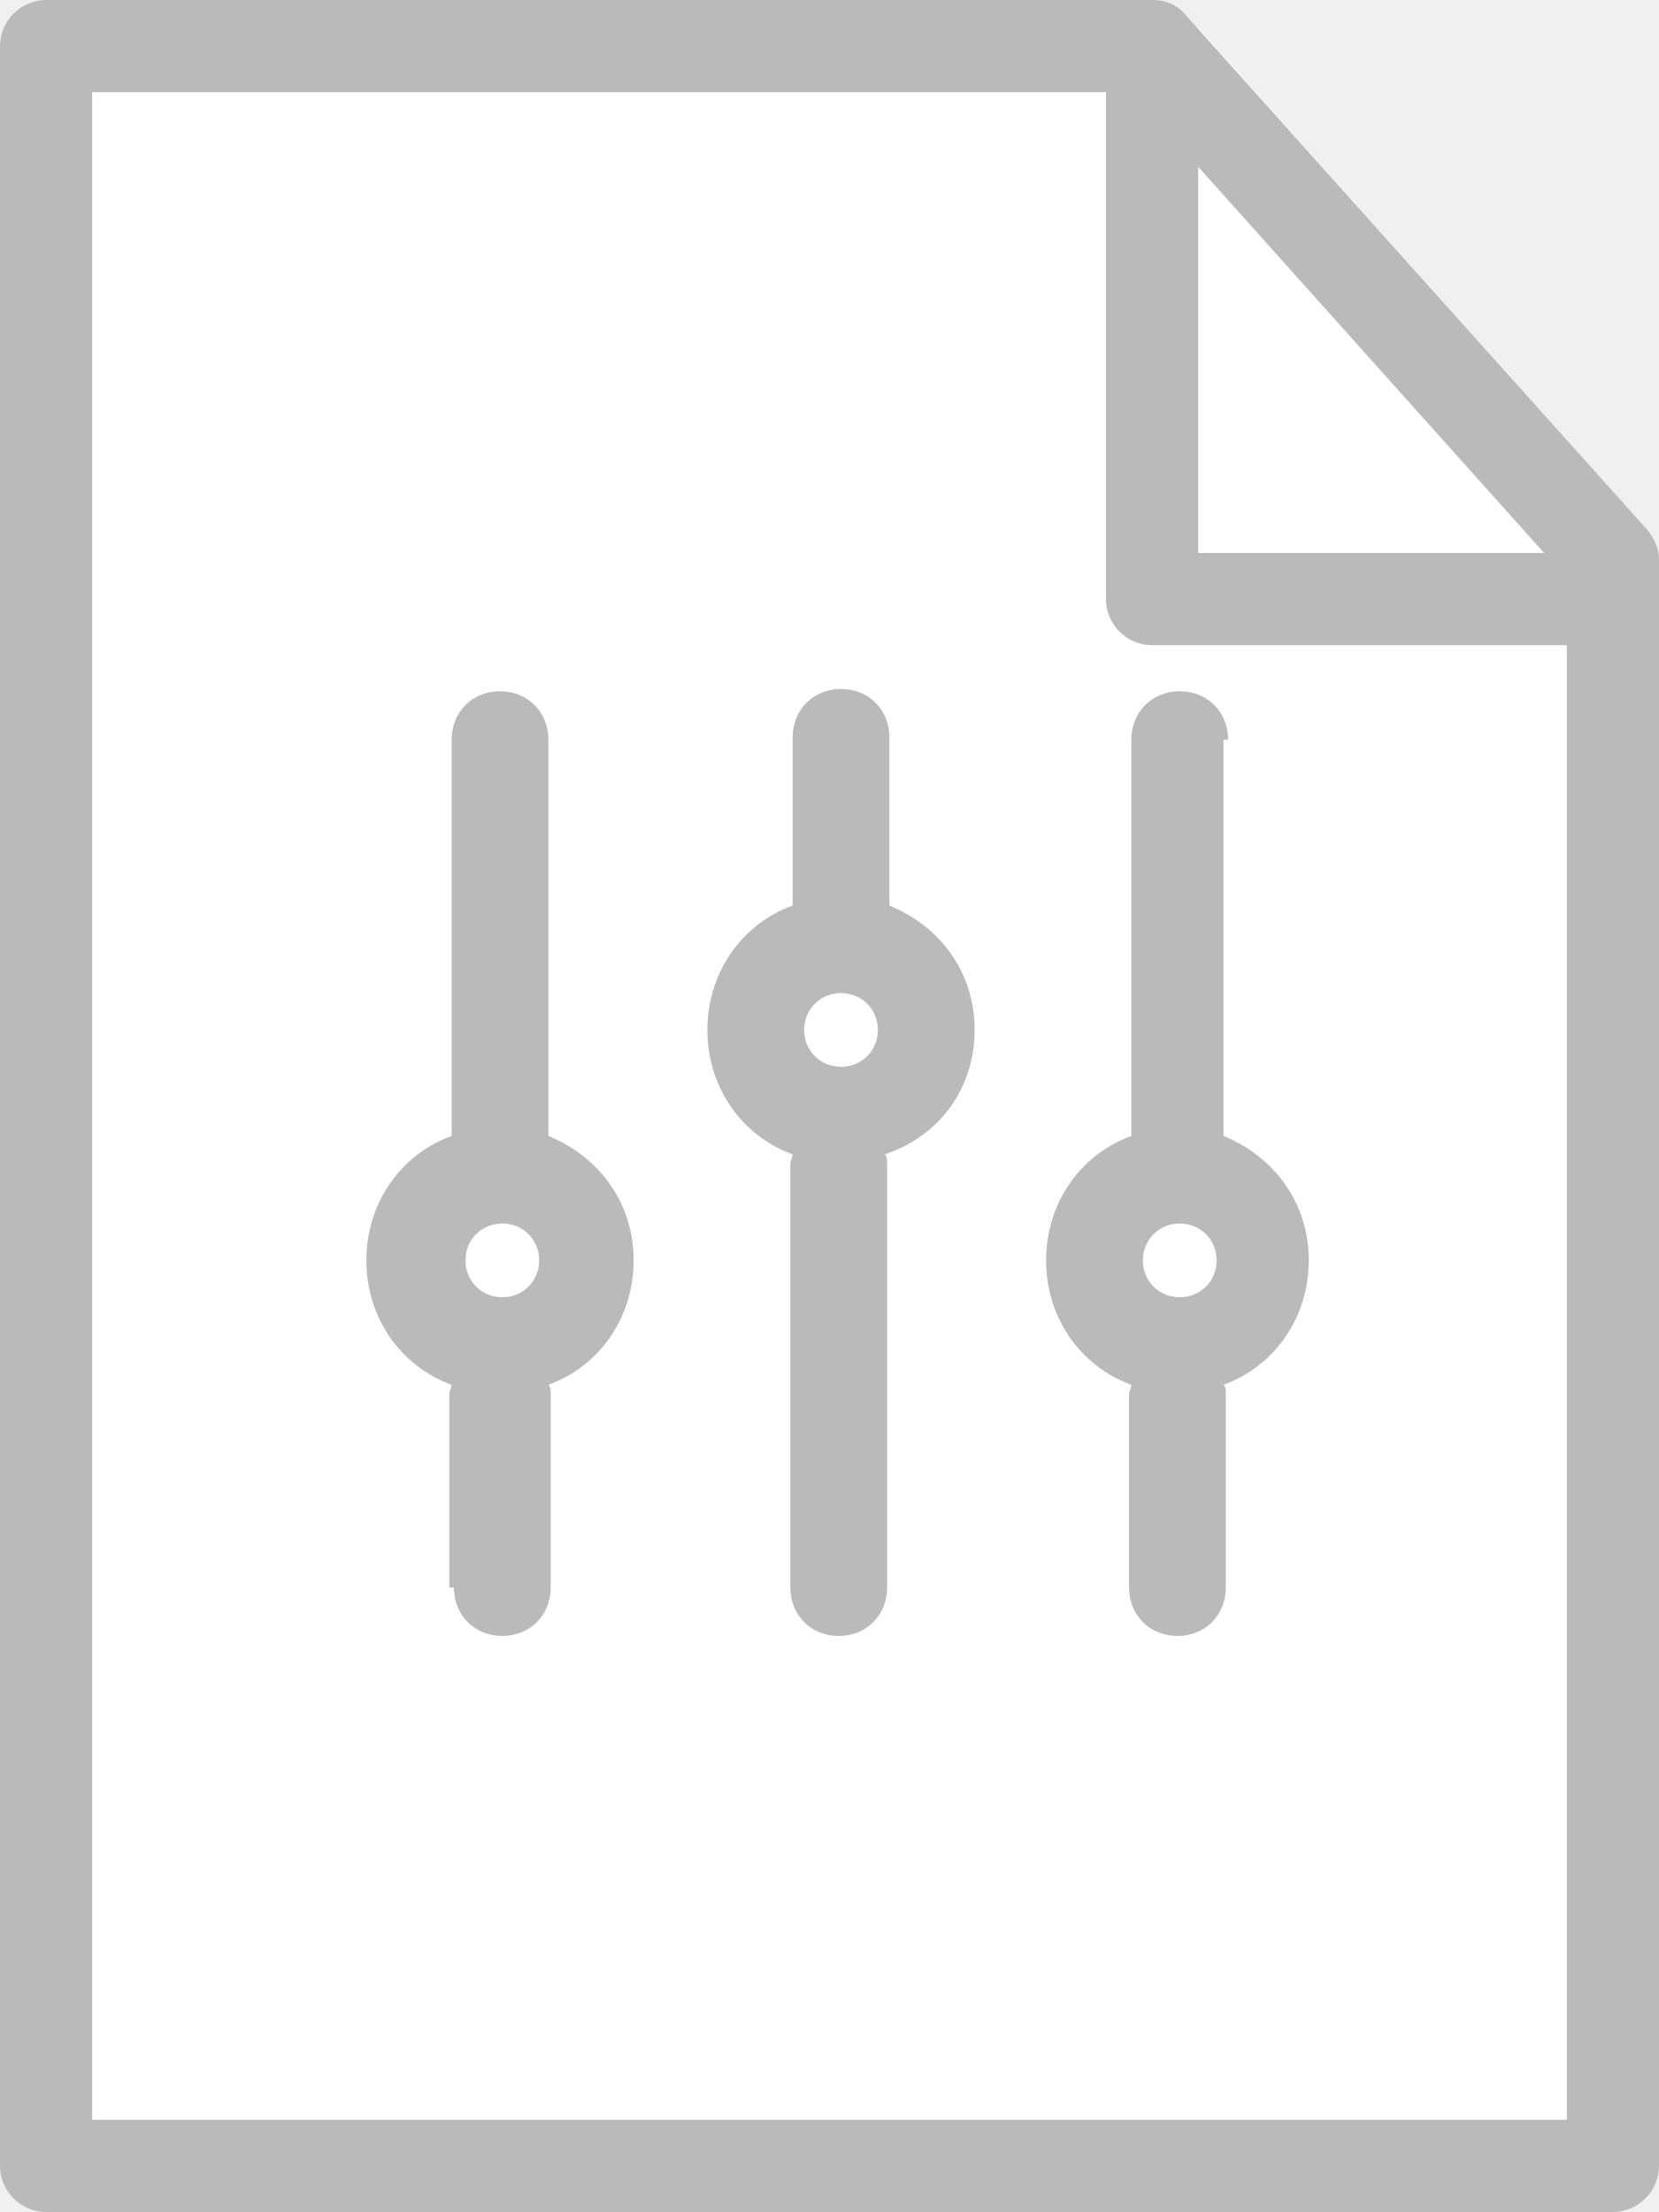
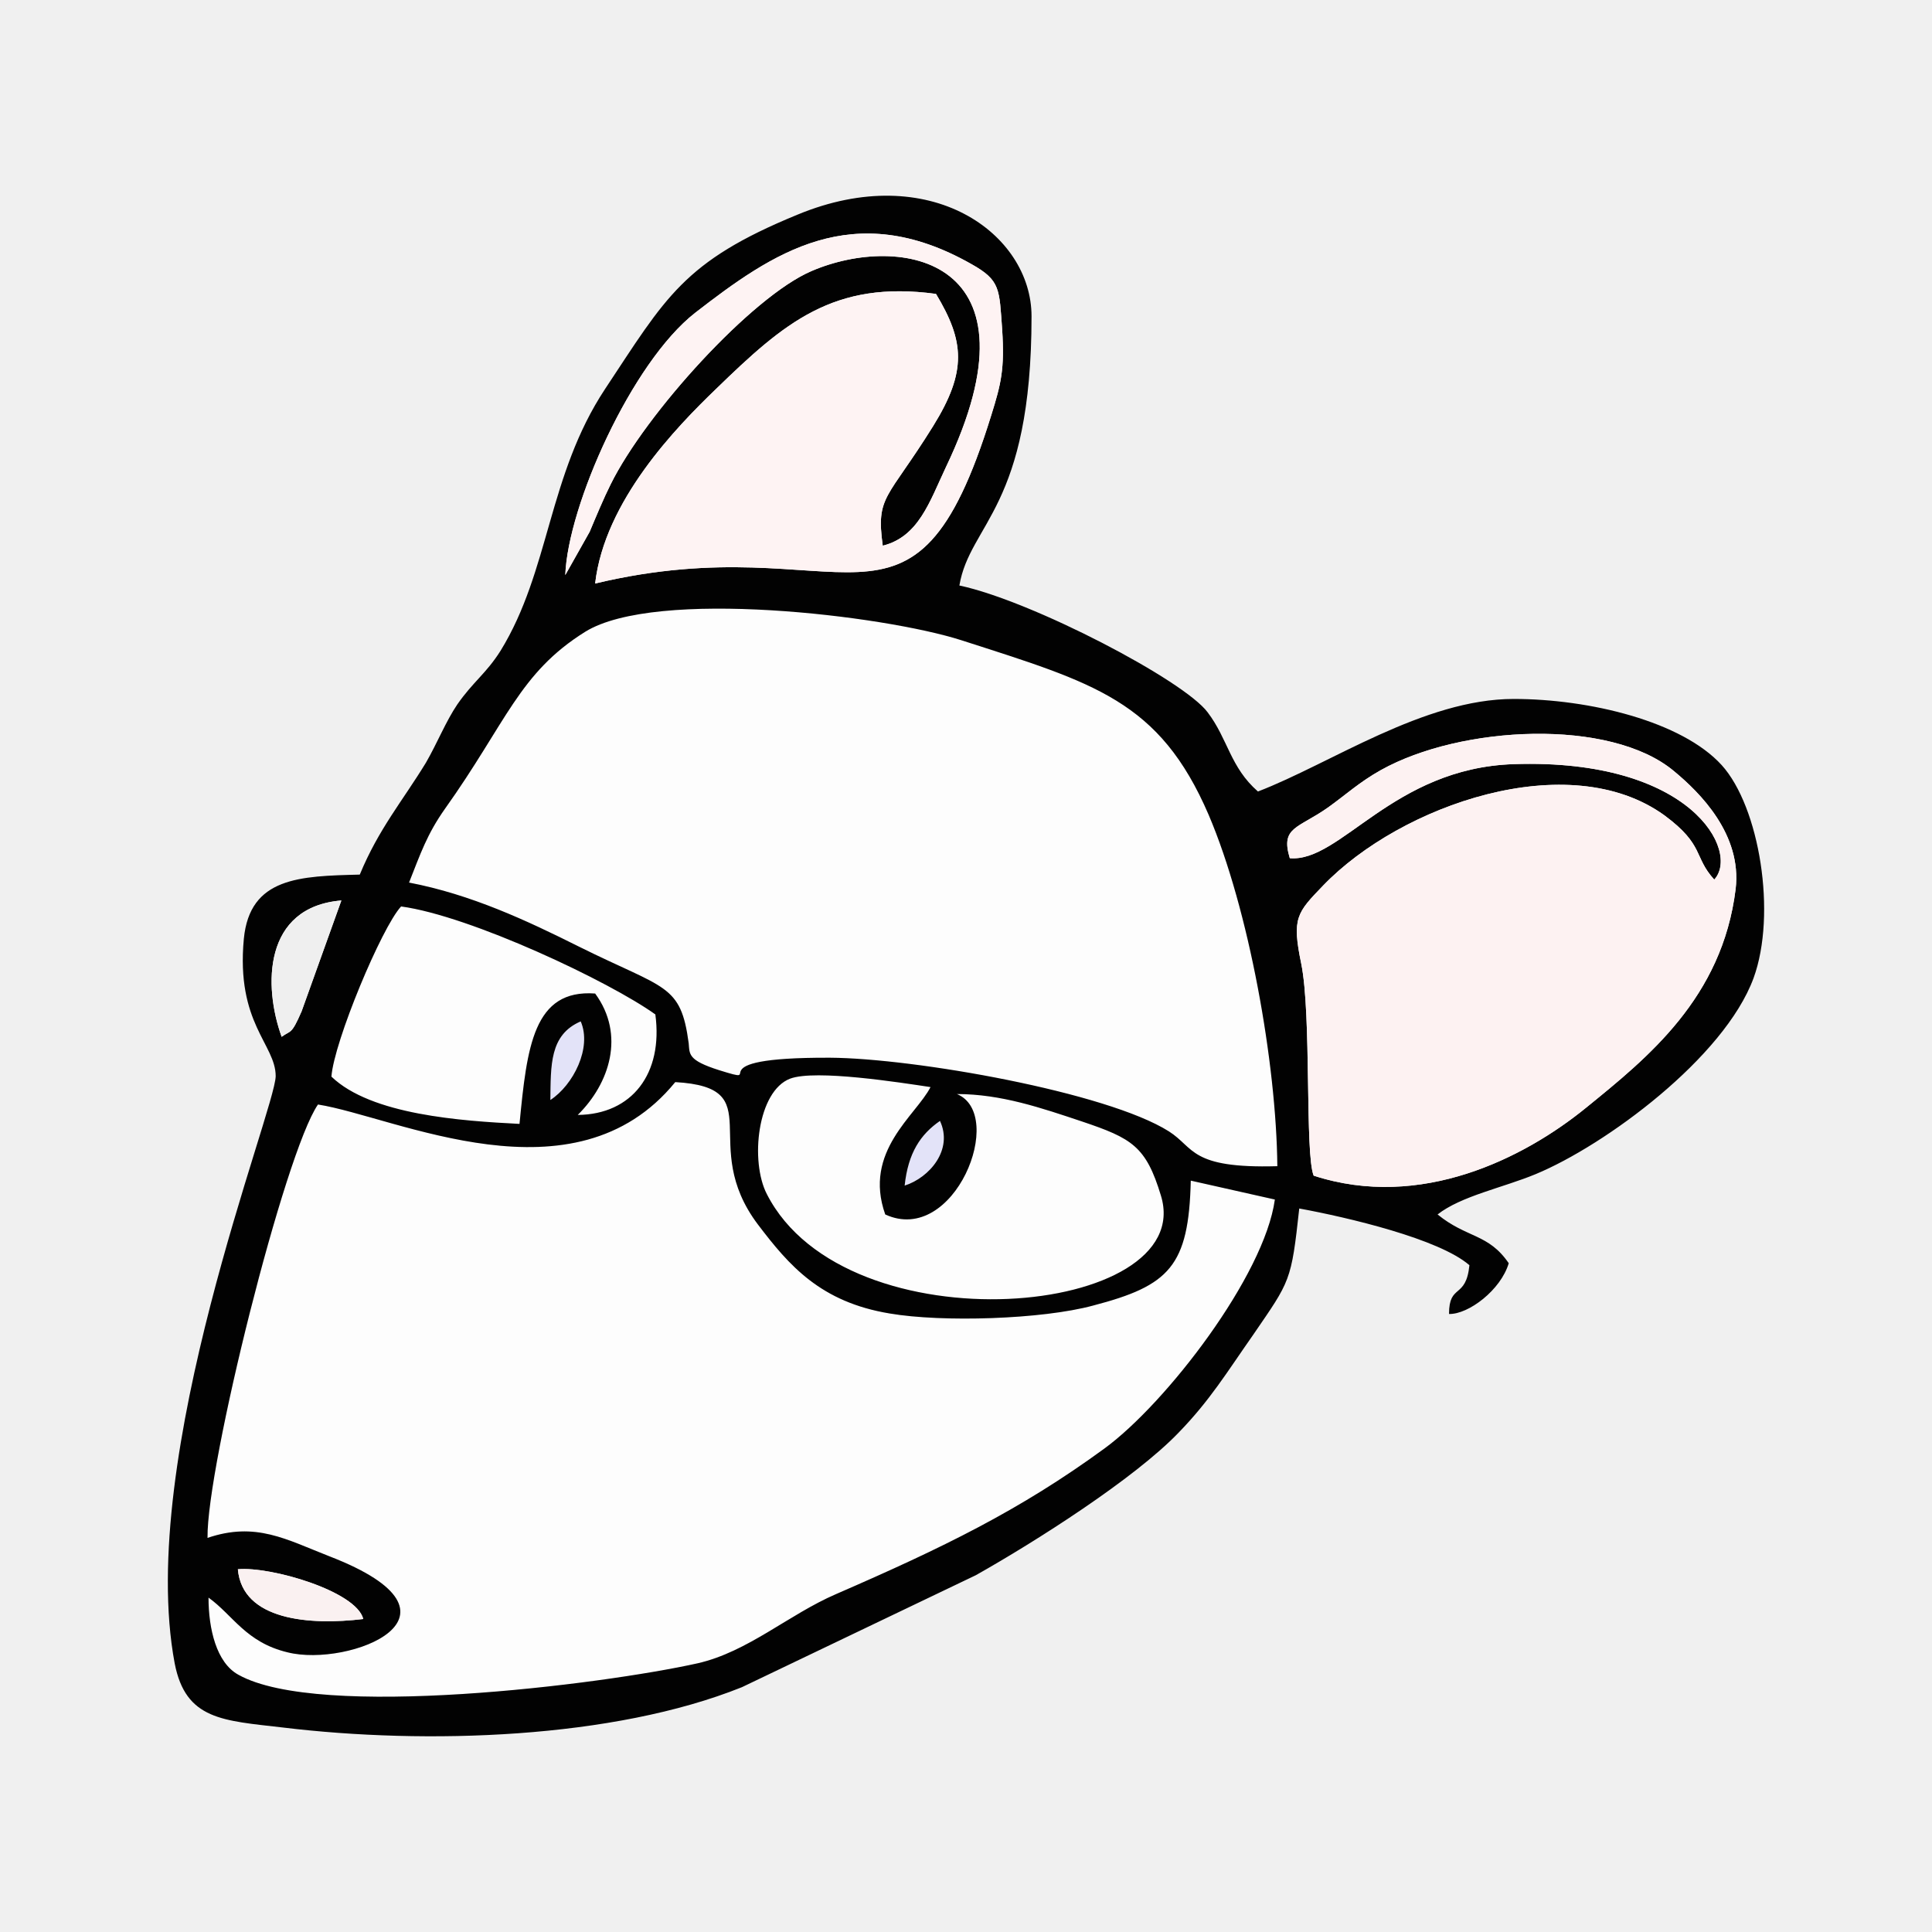
- <svg xmlns="http://www.w3.org/2000/svg" id="Layer_1" viewBox="0 0 72 96">
-   <style>.st0{fill:#fff}.st1{fill:#bababa}</style>
-   <path class="st0" d="M0 2v92c0 1.1.9 2 2 2h68c1.1 0 2-.9 2-2V28H50c-1.1 0-2-.9-2-2V0H2C.9 0 0 .9 0 2z" />
-   <path class="st1" d="M42.3 44.7c0-2.5-1.5-4.5-3.7-5.4V32c0-1.2-.9-2.1-2.1-2.1s-2.1.9-2.1 2.1v7.3c-2.2.8-3.7 2.9-3.7 5.4s1.5 4.6 3.7 5.4c0 .1-.1.3-.1.4v18.4c0 1.2.9 2.1 2.1 2.1s2.1-.9 2.1-2.1V50.5c0-.2 0-.3-.1-.4 2.4-.8 3.9-2.9 3.9-5.4zm-5.8 1.6c-.9 0-1.6-.7-1.6-1.6s.7-1.6 1.6-1.6 1.6.7 1.6 1.6-.7 1.6-1.6 1.6zm16.8-14.2c0-1.2-.9-2.1-2.1-2.1s-2.1.9-2.1 2.1v17.2c-2.2.8-3.7 2.9-3.7 5.4s1.5 4.6 3.7 5.4c0 .1-.1.3-.1.4v8.4c0 1.2.9 2.1 2.1 2.1s2.1-.9 2.1-2.1v-8.4c0-.2 0-.3-.1-.4 2.2-.8 3.7-2.9 3.7-5.4s-1.5-4.5-3.7-5.4V32.1h.2zm-2.1 24.2c-.9 0-1.6-.7-1.6-1.6s.7-1.6 1.6-1.6 1.6.7 1.6 1.6-.7 1.6-1.6 1.6zM19.7 68.9c0 1.2.9 2.1 2.1 2.1s2.1-.9 2.1-2.1v-8.4c0-.2 0-.3-.1-.4 2.2-.8 3.7-2.9 3.7-5.4s-1.5-4.5-3.7-5.4V32.1c0-1.2-.9-2.1-2.1-2.1s-2.1.9-2.1 2.1v17.2c-2.2.8-3.7 2.9-3.7 5.4s1.5 4.6 3.7 5.4c0 .1-.1.3-.1.4v8.4h.2zm2.1-15.8c.9 0 1.6.7 1.6 1.6s-.7 1.6-1.6 1.6-1.6-.7-1.6-1.6.7-1.6 1.6-1.6z" />
-   <path class="st0" d="M71.9 24c-.1-.4-.2-.7-.4-1L52 1.2V24h19.9z" />
-   <path class="st1" d="M0 94V2C0 .9.9 0 2 0h48c.6 0 1.1.2 1.5.7l20 22.3c.3.4.5.8.5 1.3V94c0 1.1-.9 2-2 2H2c-1.1 0-2-.9-2-2zm68-68.9L49.1 4H4v88h64V25.1z" />
-   <path class="st1" d="M48 26V4c0-1.1.9-2 2-2s2 .9 2 2v20h16c1.1 0 2 .9 2 2s-.9 2-2 2H50c-1.1 0-2-.9-2-2z" />
+ <svg xmlns="http://www.w3.org/2000/svg" clip-rule="evenodd" fill-rule="evenodd" image-rendering="optimizeQuality" shape-rendering="geometricPrecision" text-rendering="geometricPrecision" viewBox="0 0 3473 3473" xml:space="preserve">
+   <path class="fil0" d="M989.342 1977.409c41.146-26.835 75.137-93.922 54.564-141.33-56.353 24.151-53.67 79.61-54.564 141.33zm636.877 153.851c44.724-14.311 87.66-64.402 63.509-116.283-34.886 24.151-57.248 57.247-63.51 116.284z" fill="#e3e3f8" />
+   <g fill="#fdfdfd">
+     <path class="fil1" d="M374.827 2871.899c0 56.352 14.312 117.178 53.67 138.645 144.907 81.4 652.977 17.89 825.614-20.573 90.343-20.573 163.692-87.66 248.668-124.334 191.421-83.187 330.067-150.274 483.025-262.085 110.916-81.399 287.131-310.388 305.915-447.245l-151.169-33.991c-3.578 153.852-38.463 188.737-175.32 224.517-92.132 25.046-271.925 30.413-365.846 14.312-124.334-20.574-180.687-85.871-237.04-160.114-109.128-144.907 24.151-245.985-148.485-255.824-181.582 222.728-501.81 62.614-642.244 40.252-59.93 86.765-200.366 650.294-198.577 779.1 86.766-29.517 141.33 2.684 219.15 33.097 275.503 106.444 34.885 200.366-75.137 172.636-75.137-17.89-98.394-67.086-142.224-98.393zm360.48-1285.383c111.81 21.468 211.1 67.982 305.915 115.39 154.747 76.926 182.476 66.192 196.788 173.53 1.789 19.68-1.789 30.413 54.564 48.303 94.816 29.518-54.564-23.257 199.471-22.362 151.169.894 497.337 61.72 609.148 132.384 46.513 29.519 37.568 67.087 194.999 62.615-1.79-185.16-50.986-461.557-123.44-631.51-88.554-205.733-205.733-237.04-444.561-313.966-139.54-44.725-549.217-93.922-676.235-15.207-118.967 74.243-141.33 162.798-252.246 318.439-32.202 45.619-43.83 80.504-64.403 132.384z" />
+     <path class="fil1" d="M1720.14 1966.675c89.45 36.674-4.472 273.714-128.806 216.466-40.252-113.6 55.458-178.003 81.398-228.99-53.67-8.05-206.627-32.2-252.246-15.206-59.036 22.363-72.454 148.486-42.041 207.522 143.118 280.87 775.523 220.94 708.436 2.684-26.835-88.555-51.88-102.867-142.224-133.28-72.454-24.15-144.907-49.196-224.517-49.196zm-1124.374-31.307c71.56 68.875 233.462 79.61 338.117 84.976 13.418-138.646 25.046-242.407 135.963-234.356 54.564 74.242 25.94 161.902-31.307 218.255 97.5-.894 153.852-74.242 139.54-180.687-82.293-59.036-331.856-177.109-457.084-194.104-34.885 37.569-120.756 243.301-125.229 305.916z" />
+   </g>
+   <path d="M339 2838c66-6 238 44 252 100-107 13-243 3-252-100zm-59 57c49 35 75 90 159 110 123 31 392-74 84-193-87-34-148-70-245-37-2-144 155-774 222-871 157 25 515 204 718-45 193 11 44 124 166 286 63 83 126 156 265 179 105 18 306 12 409-16 153-40 192-79 196-251l169 38c-21 153-218 409-342 500-171 125-326 200-540 293-95 41-177 116-278 139-193 43-761 114-923 23-44-24-60-92-60-155zm1399-828c7-66 32-103 71-130 27 58-21 114-71 130zm105-184c89 0 170 28 251 55 101 34 129 50 159 149 75 244-632 311-792-3-34-66-19-207 47-232 51-19 222 8 282 17-29 57-136 129-91 256 139 64 244-201 144-242zm-817 12c1-69-2-131 61-158 23 53-15 128-61 158zm-440-47c5-70 101-300 140-342 140 19 419 151 511 217 16 119-47 201-156 202 64-63 96-161 35-244-124-9-137 107-152 262-117-6-298-18-378-95zm-100-80c-37-102-37-261 120-274l-80 223c-21 48-21 37-40 51zm256-310c23-58 36-97 72-148 124-174 149-273 282-356 142-88 600-33 756 17 267 86 398 121 497 351 81 190 136 499 138 706-176 5-166-37-218-70-125-79-512-147-681-148-284-1-117 58-223 25-63-20-59-32-61-54-16-120-47-108-220-194-106-53-217-105-342-129zm1770-49c-19-63 16-59 77-102 35-25 63-51 106-75 161-90 461-105 589 2 52 43 137 127 124 237-27 219-177 339-300 439-125 102-333 207-548 137-18-44-4-323-25-426-19-92-9-102 44-157 156-162 494-280 686-141 81 60 58 83 100 129 52-56-45-244-403-232-243 8-348 198-450 189zM997 840c5-139 133-427 261-527 155-120 317-233 555-98 59 33 56 50 62 132 5 79-2 108-22 172-158 510-290 217-796 338 19-166 163-314 243-391 137-133 236-219 442-191 57 95 63 155-6 266-92 148-115 139-101 240 72-18 94-88 127-158 201-420-91-471-270-394-120 51-334 287-404 429-14 28-29 64-42 95zm792 21c21-125 145-156 145-541 0-166-204-315-471-204-229 94-264 166-386 350-115 174-111 365-210 526-29 46-55 62-87 108-23 34-40 77-63 117-47 77-95 133-133 225-120 3-221 5-233 129-16 170 64 212 64 276-1 69-281 765-203 1180 22 114 97 115 217 129 289 35 664 23 923-81l470-225c119-67 319-194 408-287 63-65 96-120 150-197 74-108 76-106 92-253 98 18 281 61 342 114-7 69-41 36-41 98 39 1 104-48 120-102-41-60-84-50-143-98 47-37 132-54 197-81 140-58 379-234 438-394 47-129 12-344-64-428-80-88-266-133-418-133-181 0-368 130-514 186-56-49-60-105-101-159-47-64-353-224-499-255z" fill="#020202" style="fill:#020202" transform="translate(124.37 282.35) scale(.89449)" />
+   <path d="M2453 1409c102 9 207-181 450-189 358-12 455 176 403 232-42-46-19-69-100-129-192-139-530-21-686 141-53 55-63 65-44 157 21 103 7 382 25 426 215 70 423-35 548-137 123-100 273-220 300-439 13-110-72-194-124-237-128-107-428-92-589-2-43 24-71 50-106 75-61 43-96 39-77 102z" fill="#fdf2f2" style="fill:#fdf2f2" transform="translate(124.37 282.35) scale(.89449)" />
+   <path d="m997 840 49-87c13-31 28-67 42-95 70-142 284-378 404-429 179-77 471-26 270 394-33 70-55 140-127 158-14-101 9-92 101-240 69-111 63-171 6-266-206-28-305 58-442 191-80 77-224 225-243 391 506-121 638 172 796-338 20-64 27-93 22-172-6-82-3-99-62-132-238-135-400-22-555 98-128 100-256 388-261 527z" fill="#fef3f3" style="fill:#fef3f3" transform="translate(124.37 282.35) scale(.89449)" />
+   <path d="M427 1768c19-14 19-3 40-51l80-223c-157 13-157 172-120 274z" fill="#efefef" style="fill:#efefef" transform="translate(124.37 282.35) scale(.89449)" />
+   <path d="M591 2938c-14-56-186-106-252-100 9 103 145 113 252 100z" fill="#faf1f1" style="fill:#faf1f1" transform="translate(124.37 282.35) scale(.89449)" />
</svg>
